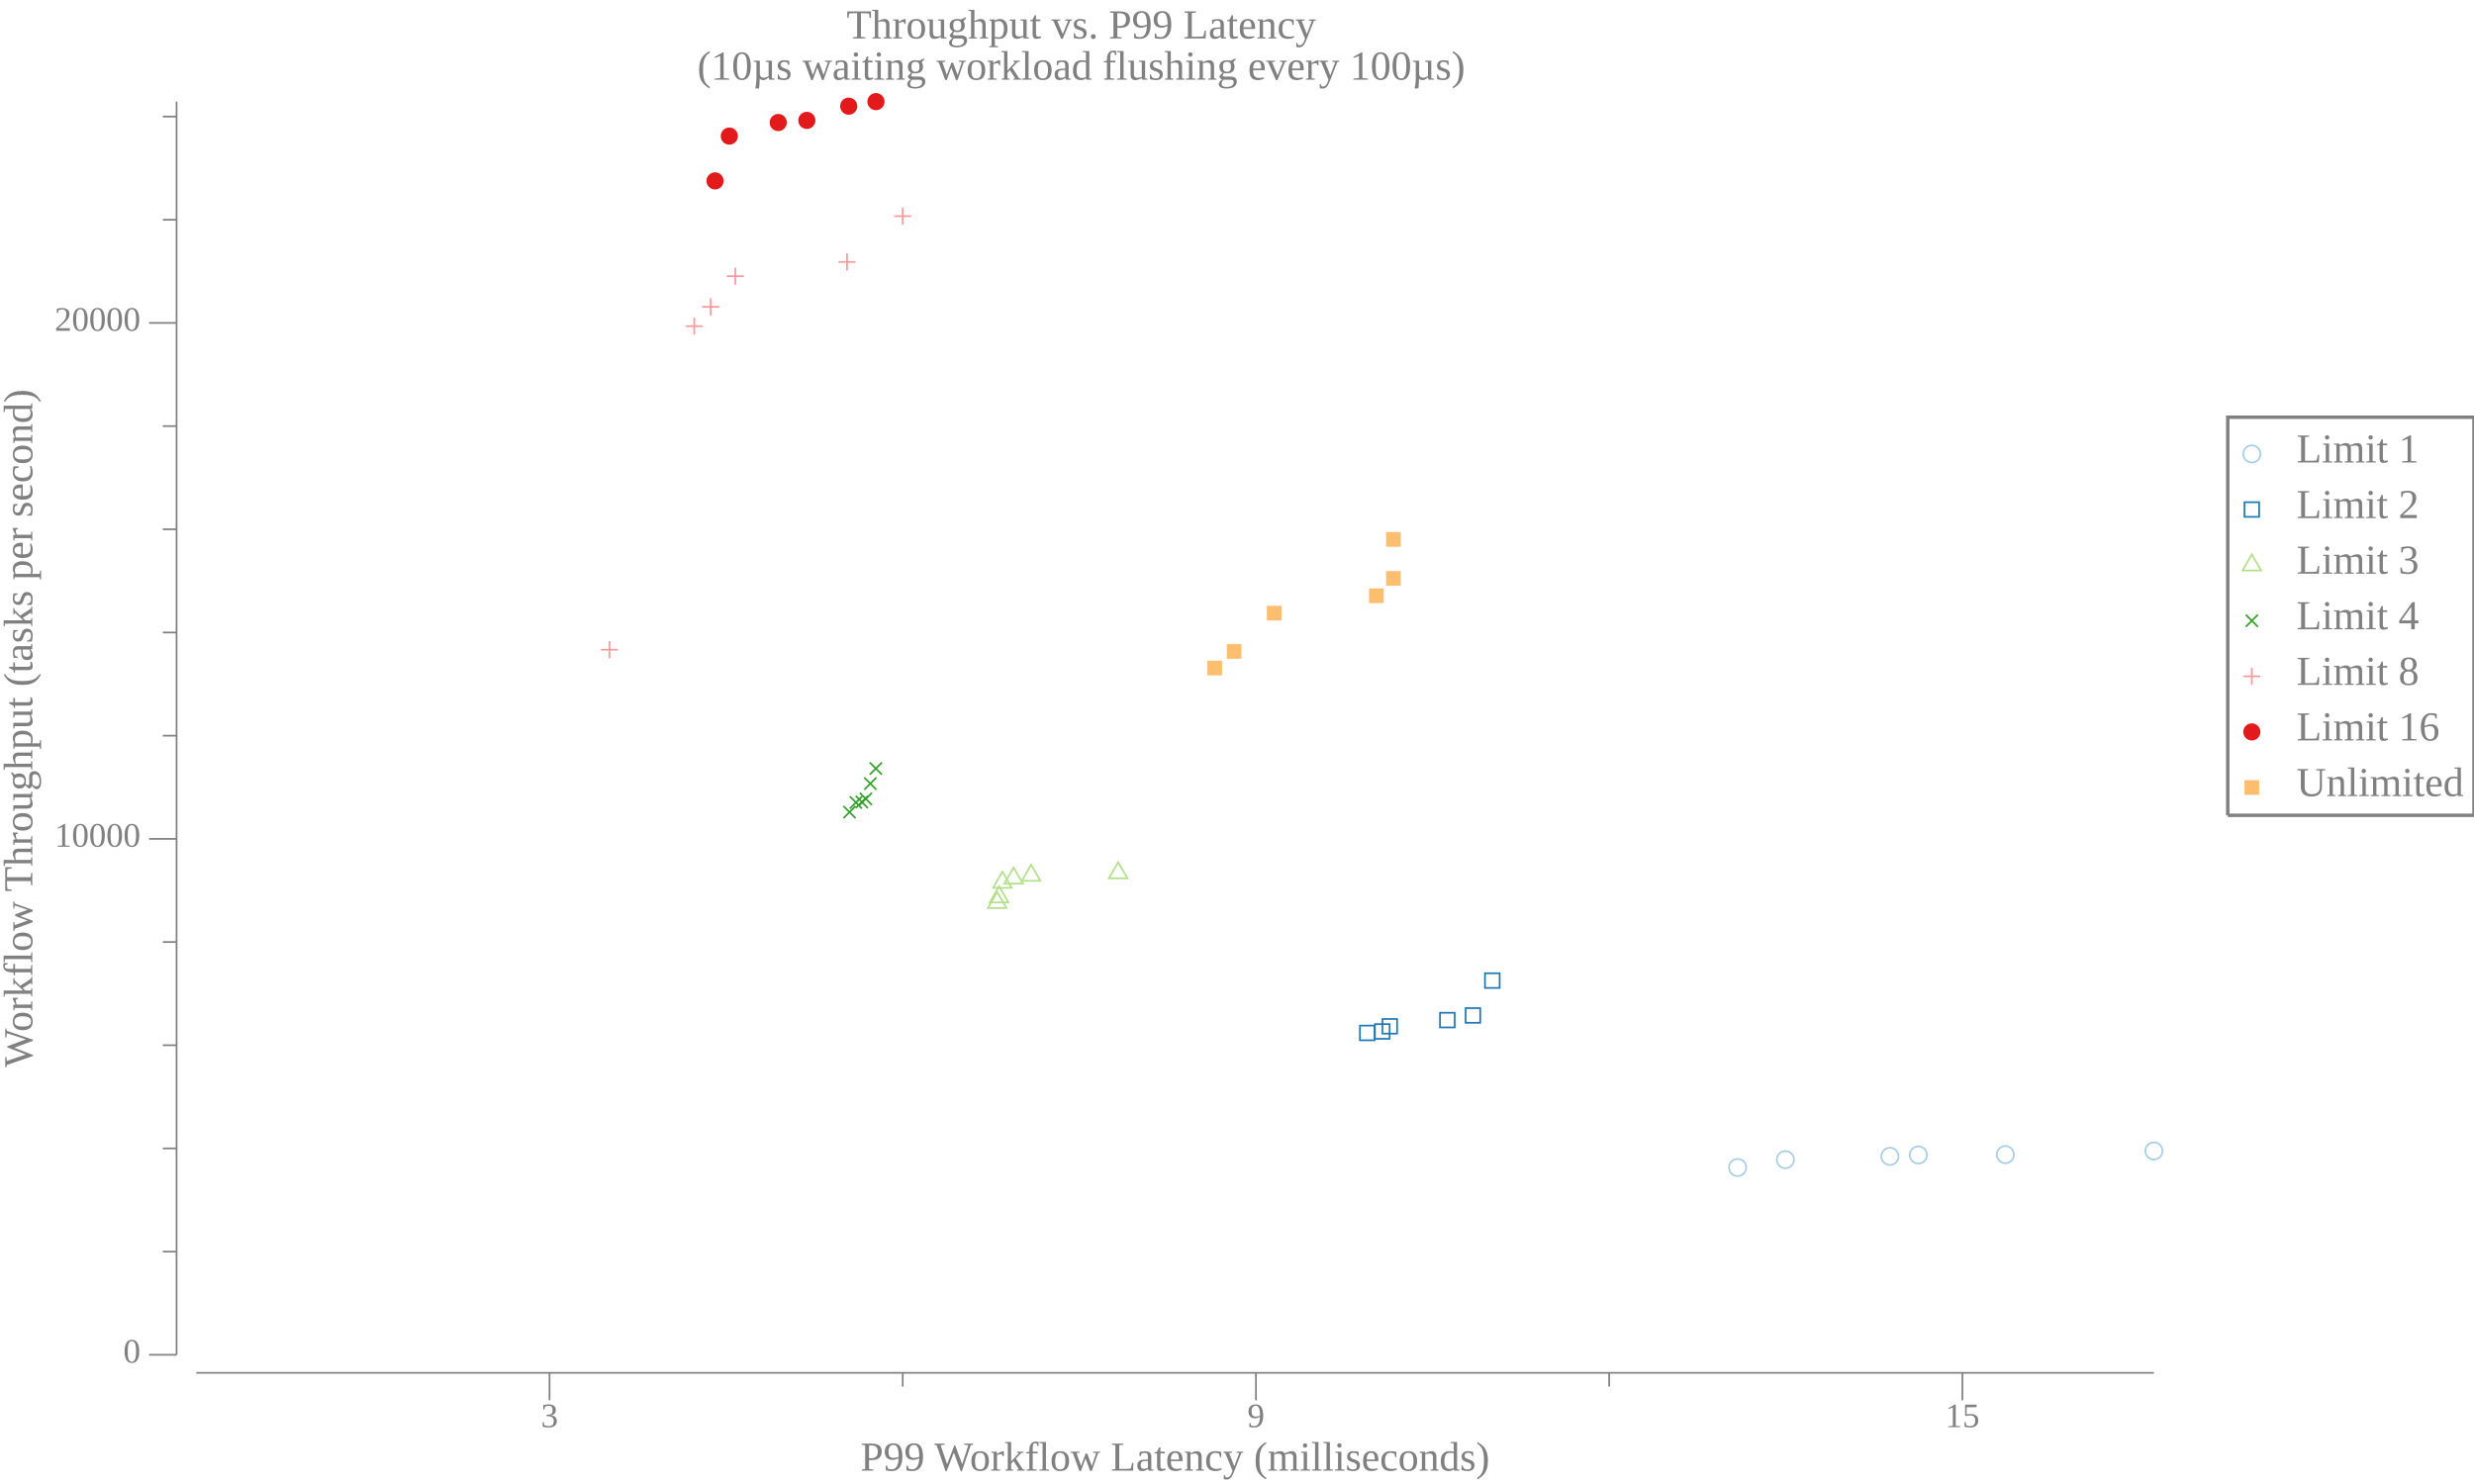
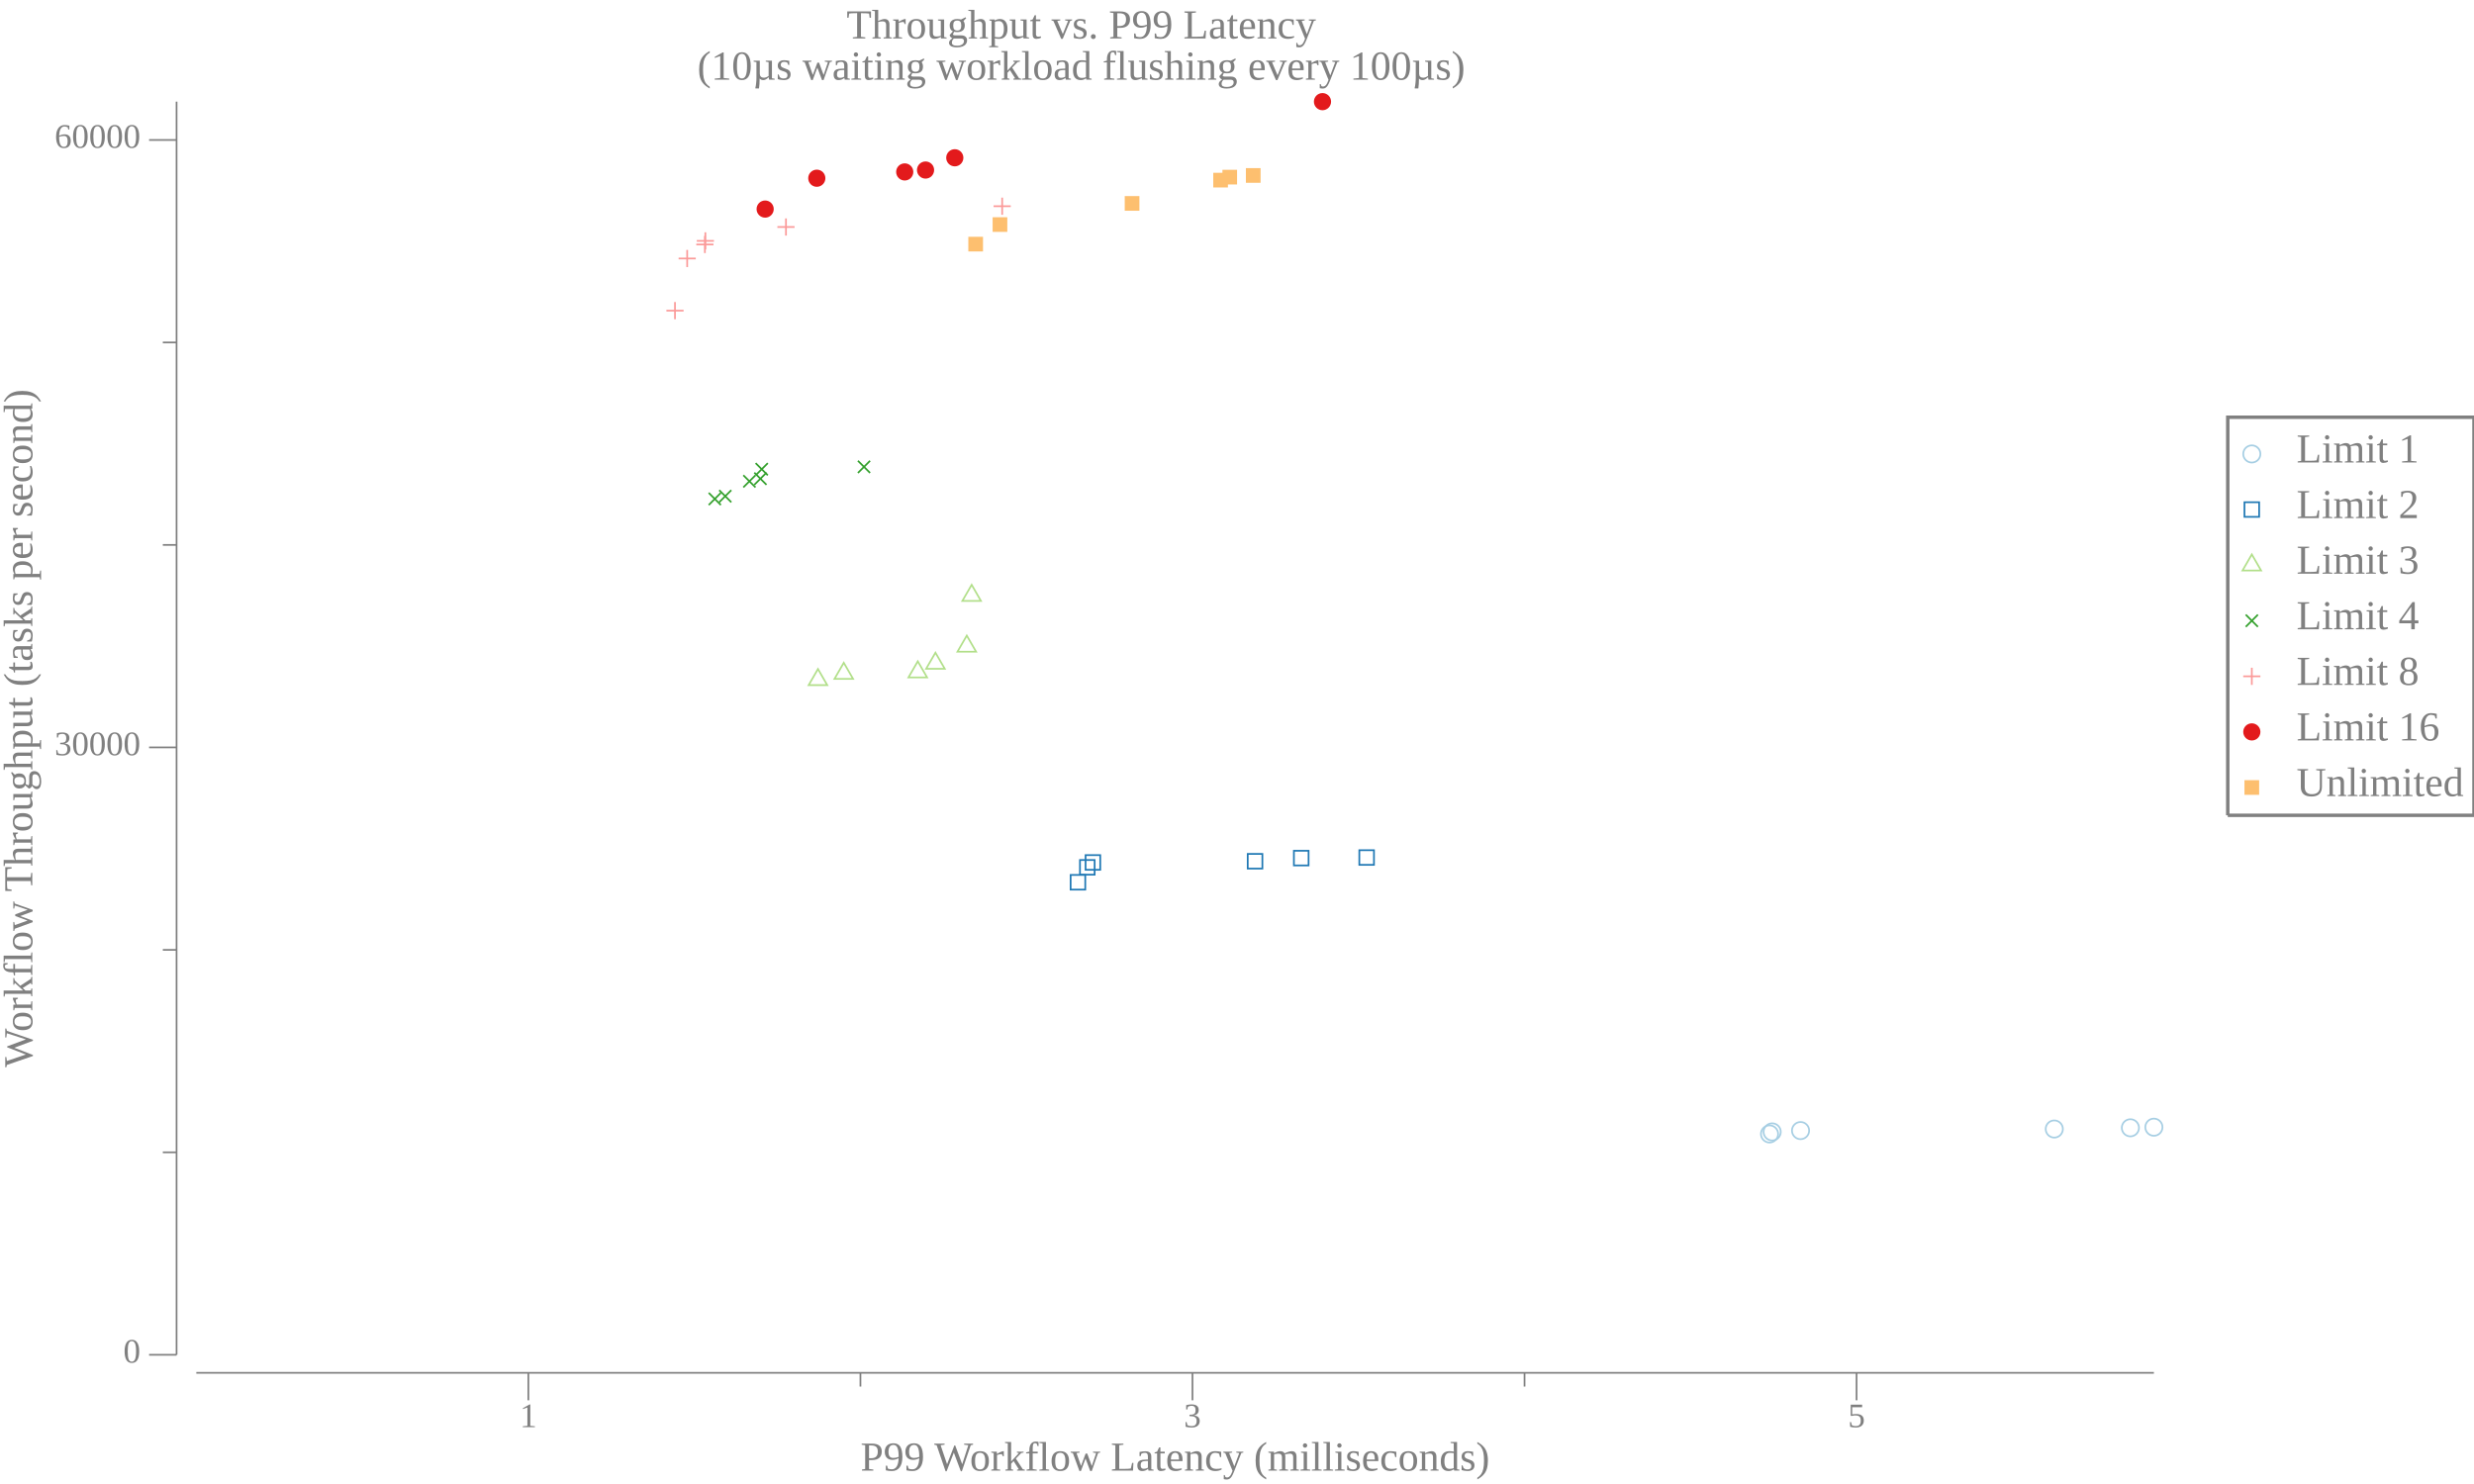
<svg xmlns="http://www.w3.org/2000/svg" width="720pt" height="432pt" viewBox="0 0 720 432">
  <g transform="scale(1, -1) translate(0, -432)">
    <path d="M657.84,299.85A2.5,2.5 0 1 1 652.84,299.85A2.5,2.5 0 1 1 657.84,299.85Z" style="fill:none;stroke:#A6CEE3;stroke-width:0.5" />
    <text x="668.34" y="-297.37" transform="scale(1, -1)" style="font-family:Liberation Serif;font-variant:normal;font-weight:normal;font-style:normal;font-size:12px;fill:#808080">Limit 1</text>
    <path d="M653.2,281.54L657.47,281.54L657.47,285.8L653.2,285.8Z" style="fill:none;stroke:#1F78B4;stroke-width:0.5" />
    <text x="668.34" y="-281.18" transform="scale(1, -1)" style="font-family:Liberation Serif;font-variant:normal;font-weight:normal;font-style:normal;font-size:12px;fill:#808080">Limit 2</text>
    <path d="M655.34,270.61L652.63,265.92L658.04,265.92Z" style="fill:none;stroke:#B2DF8A;stroke-width:0.5" />
    <text x="668.34" y="-265" transform="scale(1, -1)" style="font-family:Liberation Serif;font-variant:normal;font-weight:normal;font-style:normal;font-size:12px;fill:#808080">Limit 3</text>
    <path d="M653.57,249.53L657.11,253.07" style="fill:none;stroke:#33A02C;stroke-width:0.5" />
    <path d="M653.57,253.07L657.11,249.53" style="fill:none;stroke:#33A02C;stroke-width:0.5" />
    <text x="668.34" y="-248.82" transform="scale(1, -1)" style="font-family:Liberation Serif;font-variant:normal;font-weight:normal;font-style:normal;font-size:12px;fill:#808080">Limit 4</text>
    <path d="M655.34,237.62L655.34,232.62" style="fill:none;stroke:#FB9A99;stroke-width:0.5" />
    <path d="M652.84,235.12L657.84,235.12" style="fill:none;stroke:#FB9A99;stroke-width:0.5" />
    <text x="668.34" y="-232.63" transform="scale(1, -1)" style="font-family:Liberation Serif;font-variant:normal;font-weight:normal;font-style:normal;font-size:12px;fill:#808080">Limit 8</text>
    <path d="M657.84,218.94A2.5,2.5 0 1 1 652.84,218.94A2.5,2.5 0 1 1 657.84,218.94Z" style="fill:#E31A1C" />
    <text x="668.34" y="-216.45" transform="scale(1, -1)" style="font-family:Liberation Serif;font-variant:normal;font-weight:normal;font-style:normal;font-size:12px;fill:#808080">Limit 16</text>
    <path d="M653.2,200.62L657.47,200.62L657.47,204.89L653.2,204.89Z" style="fill:#FDBF6F" />
    <text x="668.34" y="-200.26" transform="scale(1, -1)" style="font-family:Liberation Serif;font-variant:normal;font-weight:normal;font-style:normal;font-size:12px;fill:#808080">Unlimited</text>
    <path d="M648.34,194.66L648.34,310.54L720,310.54L720,194.66L648.34,194.66" style="fill:none;stroke:#808080" />
    <path d="M0,0L629.34,0L629.34,432L0,432Z" style="fill:#-8000000000000000-8000000000000000-8000000000000000;fill-opacity:0" />
    <text x="246.35" y="-420.81" transform="scale(1, -1)" style="font-family:Liberation Serif;font-variant:normal;font-weight:normal;font-style:normal;font-size:12px;fill:#808080">Throughput vs. P99 Latency</text>
    <text x="202.94" y="-408.81" transform="scale(1, -1)" style="font-family:Liberation Serif;font-variant:normal;font-weight:normal;font-style:normal;font-size:12px;fill:#808080">(10µs waiting workload flushing every 100µs)</text>
    <text x="250.43" y="-3.902" transform="scale(1, -1)" style="font-family:Liberation Serif;font-variant:normal;font-weight:normal;font-style:normal;font-size:12px;fill:#808080">P99 Workflow Latency (milliseconds)</text>
-     <text x="157.43" y="-16.541" transform="scale(1, -1)" style="font-family:Liberation Serif;font-variant:normal;font-weight:normal;font-style:normal;font-size:10px;fill:#808080">3</text>
-     <text x="363.02" y="-16.541" transform="scale(1, -1)" style="font-family:Liberation Serif;font-variant:normal;font-weight:normal;font-style:normal;font-size:10px;fill:#808080">9</text>
-     <text x="566.11" y="-16.541" transform="scale(1, -1)" style="font-family:Liberation Serif;font-variant:normal;font-weight:normal;font-style:normal;font-size:10px;fill:#808080">15</text>
-     <path d="M159.93,24.363L159.93,32.363" style="fill:none;stroke:#808080;stroke-width:0.5" />
-     <path d="M365.52,24.363L365.52,32.363" style="fill:none;stroke:#808080;stroke-width:0.5" />
-     <path d="M571.11,24.363L571.11,32.363" style="fill:none;stroke:#808080;stroke-width:0.5" />
-     <path d="M262.72,28.363L262.72,32.363" style="fill:none;stroke:#808080;stroke-width:0.5" />
-     <path d="M468.31,28.363L468.31,32.363" style="fill:none;stroke:#808080;stroke-width:0.5" />
+     <text x="151.27" y="-16.541" transform="scale(1, -1)" style="font-family:Liberation Serif;font-variant:normal;font-weight:normal;font-style:normal;font-size:10px;fill:#808080">1</text>
+     <text x="344.54" y="-16.541" transform="scale(1, -1)" style="font-family:Liberation Serif;font-variant:normal;font-weight:normal;font-style:normal;font-size:10px;fill:#808080">3</text>
+     <text x="537.81" y="-16.541" transform="scale(1, -1)" style="font-family:Liberation Serif;font-variant:normal;font-weight:normal;font-style:normal;font-size:10px;fill:#808080">5</text>
+     <path d="M153.77,24.363L153.77,32.363" style="fill:none;stroke:#808080;stroke-width:0.5" />
+     <path d="M347.04,24.363L347.04,32.363" style="fill:none;stroke:#808080;stroke-width:0.5" />
+     <path d="M540.31,24.363L540.31,32.363" style="fill:none;stroke:#808080;stroke-width:0.5" />
+     <path d="M250.41,28.363L250.41,32.363" style="fill:none;stroke:#808080;stroke-width:0.5" />
+     <path d="M443.68,28.363L443.68,32.363" style="fill:none;stroke:#808080;stroke-width:0.5" />
    <path d="M57.135,32.363L626.84,32.363" style="fill:none;stroke:#808080;stroke-width:0.5" />
    <g transform="rotate(90)">
      <text x="121.29" y="9.387" transform="scale(1, -1)" style="font-family:Liberation Serif;font-variant:normal;font-weight:normal;font-style:normal;font-size:12px;fill:#808080">Workflow Throughput (tasks per second)</text>
    </g>
    <text x="35.885" y="-35.328" transform="scale(1, -1)" style="font-family:Liberation Serif;font-variant:normal;font-weight:normal;font-style:normal;font-size:10px;fill:#808080">0</text>
-     <text x="15.885" y="-185.52" transform="scale(1, -1)" style="font-family:Liberation Serif;font-variant:normal;font-weight:normal;font-style:normal;font-size:10px;fill:#808080">10000</text>
-     <text x="15.885" y="-335.71" transform="scale(1, -1)" style="font-family:Liberation Serif;font-variant:normal;font-weight:normal;font-style:normal;font-size:10px;fill:#808080">20000</text>
+     <text x="15.885" y="-212.15" transform="scale(1, -1)" style="font-family:Liberation Serif;font-variant:normal;font-weight:normal;font-style:normal;font-size:10px;fill:#808080">30000</text>
+     <text x="15.885" y="-388.97" transform="scale(1, -1)" style="font-family:Liberation Serif;font-variant:normal;font-weight:normal;font-style:normal;font-size:10px;fill:#808080">60000</text>
    <path d="M43.385,37.613L51.385,37.613" style="fill:none;stroke:#808080;stroke-width:0.5" />
-     <path d="M43.385,187.8L51.385,187.8" style="fill:none;stroke:#808080;stroke-width:0.5" />
-     <path d="M43.385,338L51.385,338" style="fill:none;stroke:#808080;stroke-width:0.5" />
-     <path d="M47.385,67.651L51.385,67.651" style="fill:none;stroke:#808080;stroke-width:0.5" />
-     <path d="M47.385,97.69L51.385,97.69" style="fill:none;stroke:#808080;stroke-width:0.5" />
-     <path d="M47.385,127.73L51.385,127.73" style="fill:none;stroke:#808080;stroke-width:0.5" />
-     <path d="M47.385,157.77L51.385,157.77" style="fill:none;stroke:#808080;stroke-width:0.5" />
-     <path d="M47.385,217.84L51.385,217.84" style="fill:none;stroke:#808080;stroke-width:0.5" />
-     <path d="M47.385,247.88L51.385,247.88" style="fill:none;stroke:#808080;stroke-width:0.5" />
-     <path d="M47.385,277.92L51.385,277.92" style="fill:none;stroke:#808080;stroke-width:0.5" />
-     <path d="M47.385,307.96L51.385,307.96" style="fill:none;stroke:#808080;stroke-width:0.5" />
-     <path d="M47.385,368.03L51.385,368.03" style="fill:none;stroke:#808080;stroke-width:0.5" />
-     <path d="M47.385,398.07L51.385,398.07" style="fill:none;stroke:#808080;stroke-width:0.5" />
+     <path d="M43.385,214.43L51.385,214.43" style="fill:none;stroke:#808080;stroke-width:0.5" />
+     <path d="M43.385,391.25L51.385,391.25" style="fill:none;stroke:#808080;stroke-width:0.5" />
+     <path d="M47.385,96.554L51.385,96.554" style="fill:none;stroke:#808080;stroke-width:0.5" />
+     <path d="M47.385,155.49L51.385,155.49" style="fill:none;stroke:#808080;stroke-width:0.5" />
+     <path d="M47.385,273.37L51.385,273.37" style="fill:none;stroke:#808080;stroke-width:0.5" />
+     <path d="M47.385,332.31L51.385,332.31" style="fill:none;stroke:#808080;stroke-width:0.5" />
    <path d="M51.385,37.613L51.385,402.41" style="fill:none;stroke:#808080;stroke-width:0.5" />
-     <path d="M508.19,92.133A2.5,2.5 0 1 1 503.19,92.133A2.5,2.5 0 1 1 508.19,92.133Z" style="fill:none;stroke:#A6CEE3;stroke-width:0.5" />
-     <path d="M522.1,94.416A2.5,2.5 0 1 1 517.1,94.416A2.5,2.5 0 1 1 522.1,94.416Z" style="fill:none;stroke:#A6CEE3;stroke-width:0.5" />
-     <path d="M552.52,95.377A2.5,2.5 0 1 1 547.52,95.377A2.5,2.5 0 1 1 552.52,95.377Z" style="fill:none;stroke:#A6CEE3;stroke-width:0.5" />
-     <path d="M560.8,95.782A2.5,2.5 0 1 1 555.8,95.782A2.5,2.5 0 1 1 560.8,95.782Z" style="fill:none;stroke:#A6CEE3;stroke-width:0.5" />
-     <path d="M586.11,95.887A2.5,2.5 0 1 1 581.11,95.887A2.5,2.5 0 1 1 586.11,95.887Z" style="fill:none;stroke:#A6CEE3;stroke-width:0.5" />
-     <path d="M629.34,96.954A2.5,2.5 0 1 1 624.34,96.954A2.5,2.5 0 1 1 629.34,96.954Z" style="fill:none;stroke:#A6CEE3;stroke-width:0.5" />
-     <path d="M395.78,129.17L400.04,129.17L400.04,133.44L395.78,133.44Z" style="fill:none;stroke:#1F78B4;stroke-width:0.5" />
-     <path d="M400.14,129.6L404.41,129.6L404.41,133.87L400.14,133.87Z" style="fill:none;stroke:#1F78B4;stroke-width:0.5" />
-     <path d="M402.33,131.11L406.59,131.11L406.59,135.37L402.33,135.37Z" style="fill:none;stroke:#1F78B4;stroke-width:0.5" />
-     <path d="M419.09,132.91L423.36,132.91L423.36,137.18L419.09,137.18Z" style="fill:none;stroke:#1F78B4;stroke-width:0.5" />
-     <path d="M426.53,134.26L430.79,134.26L430.79,138.53L426.53,138.53Z" style="fill:none;stroke:#1F78B4;stroke-width:0.5" />
-     <path d="M432.17,144.41L436.44,144.41L436.44,148.68L432.17,148.68Z" style="fill:none;stroke:#1F78B4;stroke-width:0.5" />
-     <path d="M290.2,172.34L287.5,167.65L292.91,167.65Z" style="fill:none;stroke:#B2DF8A;stroke-width:0.5" />
-     <path d="M290.76,173.99L288.05,169.3L293.46,169.3Z" style="fill:none;stroke:#B2DF8A;stroke-width:0.5" />
-     <path d="M291.73,178.24L289.02,173.55L294.43,173.55Z" style="fill:none;stroke:#B2DF8A;stroke-width:0.5" />
-     <path d="M294.99,179.45L292.29,174.77L297.7,174.77Z" style="fill:none;stroke:#B2DF8A;stroke-width:0.5" />
-     <path d="M300.08,180.28L297.37,175.59L302.79,175.59Z" style="fill:none;stroke:#B2DF8A;stroke-width:0.5" />
-     <path d="M325.42,181L322.71,176.31L328.13,176.31Z" style="fill:none;stroke:#B2DF8A;stroke-width:0.5" />
-     <path d="M245.46,193.82L248.99,197.35" style="fill:none;stroke:#33A02C;stroke-width:0.5" />
-     <path d="M245.46,197.35L248.99,193.82" style="fill:none;stroke:#33A02C;stroke-width:0.5" />
-     <path d="M247.33,196.62L250.87,200.16" style="fill:none;stroke:#33A02C;stroke-width:0.5" />
-     <path d="M247.33,200.16L250.87,196.62" style="fill:none;stroke:#33A02C;stroke-width:0.5" />
-     <path d="M249.04,196.78L252.57,200.31" style="fill:none;stroke:#33A02C;stroke-width:0.5" />
-     <path d="M249.04,200.31L252.57,196.78" style="fill:none;stroke:#33A02C;stroke-width:0.5" />
-     <path d="M250.22,197.68L253.75,201.21" style="fill:none;stroke:#33A02C;stroke-width:0.5" />
-     <path d="M250.22,201.21L253.75,197.68" style="fill:none;stroke:#33A02C;stroke-width:0.5" />
-     <path d="M251.53,202.12L255.06,205.66" style="fill:none;stroke:#33A02C;stroke-width:0.5" />
-     <path d="M251.53,205.66L255.06,202.12" style="fill:none;stroke:#33A02C;stroke-width:0.5" />
-     <path d="M253.12,206.51L256.66,210.04" style="fill:none;stroke:#33A02C;stroke-width:0.5" />
-     <path d="M253.12,210.04L256.66,206.51" style="fill:none;stroke:#33A02C;stroke-width:0.5" />
-     <path d="M177.37,245.38L177.37,240.38" style="fill:none;stroke:#FB9A99;stroke-width:0.5" />
-     <path d="M174.87,242.88L179.87,242.88" style="fill:none;stroke:#FB9A99;stroke-width:0.5" />
-     <path d="M202.05,339.55L202.05,334.55" style="fill:none;stroke:#FB9A99;stroke-width:0.5" />
-     <path d="M199.55,337.05L204.55,337.05" style="fill:none;stroke:#FB9A99;stroke-width:0.5" />
-     <path d="M206.83,345.17L206.83,340.17" style="fill:none;stroke:#FB9A99;stroke-width:0.5" />
-     <path d="M204.33,342.67L209.33,342.67" style="fill:none;stroke:#FB9A99;stroke-width:0.5" />
-     <path d="M213.99,354.1L213.99,349.1" style="fill:none;stroke:#FB9A99;stroke-width:0.5" />
-     <path d="M211.49,351.6L216.49,351.6" style="fill:none;stroke:#FB9A99;stroke-width:0.5" />
-     <path d="M246.5,358.25L246.5,353.25" style="fill:none;stroke:#FB9A99;stroke-width:0.5" />
-     <path d="M244,355.75L249,355.75" style="fill:none;stroke:#FB9A99;stroke-width:0.5" />
-     <path d="M262.7,371.57L262.7,366.57" style="fill:none;stroke:#FB9A99;stroke-width:0.5" />
-     <path d="M260.2,369.07L265.2,369.07" style="fill:none;stroke:#FB9A99;stroke-width:0.5" />
-     <path d="M210.6,379.34A2.5,2.5 0 1 1 205.6,379.34A2.5,2.5 0 1 1 210.6,379.34Z" style="fill:#E31A1C" />
-     <path d="M214.75,392.38A2.5,2.5 0 1 1 209.75,392.38A2.5,2.5 0 1 1 214.75,392.38Z" style="fill:#E31A1C" />
-     <path d="M228.99,396.33A2.5,2.5 0 1 1 223.99,396.33A2.5,2.5 0 1 1 228.99,396.33Z" style="fill:#E31A1C" />
-     <path d="M237.31,396.95A2.5,2.5 0 1 1 232.31,396.95A2.5,2.5 0 1 1 237.31,396.95Z" style="fill:#E31A1C" />
-     <path d="M249.5,401.09A2.5,2.5 0 1 1 244.5,401.09A2.5,2.5 0 1 1 249.5,401.09Z" style="fill:#E31A1C" />
-     <path d="M257.43,402.41A2.5,2.5 0 1 1 252.43,402.41A2.5,2.5 0 1 1 257.43,402.41Z" style="fill:#E31A1C" />
-     <path d="M351.38,235.4L355.65,235.4L355.65,239.67L351.38,239.67Z" style="fill:#FDBF6F" />
-     <path d="M357.04,240.23L361.3,240.23L361.3,244.5L357.04,244.5Z" style="fill:#FDBF6F" />
-     <path d="M368.69,251.38L372.96,251.38L372.96,255.65L368.69,255.65Z" style="fill:#FDBF6F" />
-     <path d="M398.41,256.44L402.68,256.44L402.68,260.71L398.41,260.71Z" style="fill:#FDBF6F" />
-     <path d="M403.38,261.49L407.65,261.49L407.65,265.75L403.38,265.75Z" style="fill:#FDBF6F" />
-     <path d="M403.39,272.83L407.66,272.83L407.66,277.09L403.39,277.09Z" style="fill:#FDBF6F" />
+     <path d="M517.48,101.9A2.5,2.5 0 1 1 512.48,101.9A2.5,2.5 0 1 1 517.48,101.9Z" style="fill:none;stroke:#A6CEE3;stroke-width:0.5" />
+     <path d="M518.25,102.5A2.5,2.5 0 1 1 513.25,102.5A2.5,2.5 0 1 1 518.25,102.5Z" style="fill:none;stroke:#A6CEE3;stroke-width:0.5" />
+     <path d="M526.51,102.88A2.5,2.5 0 1 1 521.51,102.88A2.5,2.5 0 1 1 526.51,102.88Z" style="fill:none;stroke:#A6CEE3;stroke-width:0.5" />
+     <path d="M600.35,103.34A2.5,2.5 0 1 1 595.35,103.34A2.5,2.5 0 1 1 600.35,103.34Z" style="fill:none;stroke:#A6CEE3;stroke-width:0.5" />
+     <path d="M622.5,103.69A2.5,2.5 0 1 1 617.5,103.69A2.5,2.5 0 1 1 622.5,103.69Z" style="fill:none;stroke:#A6CEE3;stroke-width:0.5" />
+     <path d="M629.34,103.87A2.5,2.5 0 1 1 624.34,103.87A2.5,2.5 0 1 1 629.34,103.87Z" style="fill:none;stroke:#A6CEE3;stroke-width:0.5" />
+     <path d="M311.58,173.03L315.84,173.03L315.84,177.3L311.58,177.3Z" style="fill:none;stroke:#1F78B4;stroke-width:0.5" />
+     <path d="M314.3,177.38L318.57,177.38L318.57,181.65L314.3,181.65Z" style="fill:none;stroke:#1F78B4;stroke-width:0.5" />
+     <path d="M315.93,178.8L320.2,178.8L320.2,183.07L315.93,183.07Z" style="fill:none;stroke:#1F78B4;stroke-width:0.5" />
+     <path d="M363.12,179.15L367.39,179.15L367.39,183.42L363.12,183.42Z" style="fill:none;stroke:#1F78B4;stroke-width:0.5" />
+     <path d="M376.56,180.07L380.83,180.07L380.83,184.34L376.56,184.34Z" style="fill:none;stroke:#1F78B4;stroke-width:0.5" />
+     <path d="M395.6,180.24L399.86,180.24L399.86,184.5L395.6,184.5Z" style="fill:none;stroke:#1F78B4;stroke-width:0.5" />
+     <path d="M238.05,237.25L235.34,232.56L240.75,232.56Z" style="fill:none;stroke:#B2DF8A;stroke-width:0.5" />
+     <path d="M245.56,239.07L242.86,234.38L248.27,234.38Z" style="fill:none;stroke:#B2DF8A;stroke-width:0.5" />
+     <path d="M267.1,239.49L264.39,234.8L269.81,234.8Z" style="fill:none;stroke:#B2DF8A;stroke-width:0.5" />
+     <path d="M272.24,242.01L269.53,237.32L274.95,237.32Z" style="fill:none;stroke:#B2DF8A;stroke-width:0.5" />
+     <path d="M281.36,246.98L278.65,242.29L284.07,242.29Z" style="fill:none;stroke:#B2DF8A;stroke-width:0.5" />
+     <path d="M282.78,261.76L280.07,257.07L285.48,257.07Z" style="fill:none;stroke:#B2DF8A;stroke-width:0.5" />
+     <path d="M206.26,284.99L209.79,288.53" style="fill:none;stroke:#33A02C;stroke-width:0.5" />
+     <path d="M206.26,288.53L209.79,284.99" style="fill:none;stroke:#33A02C;stroke-width:0.5" />
+     <path d="M209.3,285.79L212.83,289.32" style="fill:none;stroke:#33A02C;stroke-width:0.5" />
+     <path d="M209.3,289.32L212.83,285.79" style="fill:none;stroke:#33A02C;stroke-width:0.5" />
+     <path d="M216.33,290.13L219.87,293.66" style="fill:none;stroke:#33A02C;stroke-width:0.5" />
+     <path d="M216.33,293.66L219.87,290.13" style="fill:none;stroke:#33A02C;stroke-width:0.5" />
+     <path d="M219.53,290.88L223.07,294.42" style="fill:none;stroke:#33A02C;stroke-width:0.5" />
+     <path d="M219.53,294.42L223.07,290.88" style="fill:none;stroke:#33A02C;stroke-width:0.5" />
+     <path d="M219.91,293.64L223.45,297.18" style="fill:none;stroke:#33A02C;stroke-width:0.5" />
+     <path d="M219.91,297.18L223.45,293.64" style="fill:none;stroke:#33A02C;stroke-width:0.5" />
+     <path d="M249.68,294.33L253.21,297.86" style="fill:none;stroke:#33A02C;stroke-width:0.5" />
+     <path d="M249.68,297.86L253.21,294.33" style="fill:none;stroke:#33A02C;stroke-width:0.5" />
+     <path d="M196.44,344.07L196.44,339.07" style="fill:none;stroke:#FB9A99;stroke-width:0.5" />
+     <path d="M193.94,341.57L198.94,341.57" style="fill:none;stroke:#FB9A99;stroke-width:0.5" />
+     <path d="M199.99,359.25L199.99,354.25" style="fill:none;stroke:#FB9A99;stroke-width:0.5" />
+     <path d="M197.49,356.75L202.49,356.75" style="fill:none;stroke:#FB9A99;stroke-width:0.5" />
+     <path d="M205.14,363.33L205.14,358.33" style="fill:none;stroke:#FB9A99;stroke-width:0.5" />
+     <path d="M202.64,360.83L207.64,360.83" style="fill:none;stroke:#FB9A99;stroke-width:0.5" />
+     <path d="M205.28,364.38L205.28,359.38" style="fill:none;stroke:#FB9A99;stroke-width:0.5" />
+     <path d="M202.78,361.88L207.78,361.88" style="fill:none;stroke:#FB9A99;stroke-width:0.5" />
+     <path d="M228.74,368.42L228.74,363.42" style="fill:none;stroke:#FB9A99;stroke-width:0.5" />
+     <path d="M226.24,365.92L231.24,365.92" style="fill:none;stroke:#FB9A99;stroke-width:0.5" />
+     <path d="M291.66,374.47L291.66,369.47" style="fill:none;stroke:#FB9A99;stroke-width:0.5" />
+     <path d="M289.16,371.97L294.16,371.97" style="fill:none;stroke:#FB9A99;stroke-width:0.5" />
+     <path d="M225.18,371.14A2.5,2.5 0 1 1 220.18,371.14A2.5,2.5 0 1 1 225.18,371.14Z" style="fill:#E31A1C" />
+     <path d="M240.21,380.12A2.5,2.5 0 1 1 235.21,380.12A2.5,2.5 0 1 1 240.21,380.12Z" style="fill:#E31A1C" />
+     <path d="M265.8,381.95A2.5,2.5 0 1 1 260.8,381.95A2.5,2.5 0 1 1 265.8,381.95Z" style="fill:#E31A1C" />
+     <path d="M271.86,382.5A2.5,2.5 0 1 1 266.86,382.5A2.5,2.5 0 1 1 271.86,382.5Z" style="fill:#E31A1C" />
+     <path d="M280.37,386.07A2.5,2.5 0 1 1 275.37,386.07A2.5,2.5 0 1 1 280.37,386.07Z" style="fill:#E31A1C" />
+     <path d="M387.38,402.41A2.5,2.5 0 1 1 382.38,402.41A2.5,2.5 0 1 1 387.38,402.41Z" style="fill:#E31A1C" />
+     <path d="M281.81,358.8L286.08,358.8L286.08,363.07L281.81,363.07Z" style="fill:#FDBF6F" />
+     <path d="M288.88,364.5L293.15,364.5L293.15,368.76L288.88,368.76Z" style="fill:#FDBF6F" />
+     <path d="M327.33,370.65L331.6,370.65L331.6,374.92L327.33,374.92Z" style="fill:#FDBF6F" />
+     <path d="M353.09,377.43L357.36,377.43L357.36,381.7L353.09,381.7Z" style="fill:#FDBF6F" />
+     <path d="M355.76,378.3L360.02,378.3L360.02,382.57L355.76,382.57Z" style="fill:#FDBF6F" />
+     <path d="M362.59,378.79L366.86,378.79L366.86,383.06L362.59,383.06Z" style="fill:#FDBF6F" />
  </g>
</svg>
